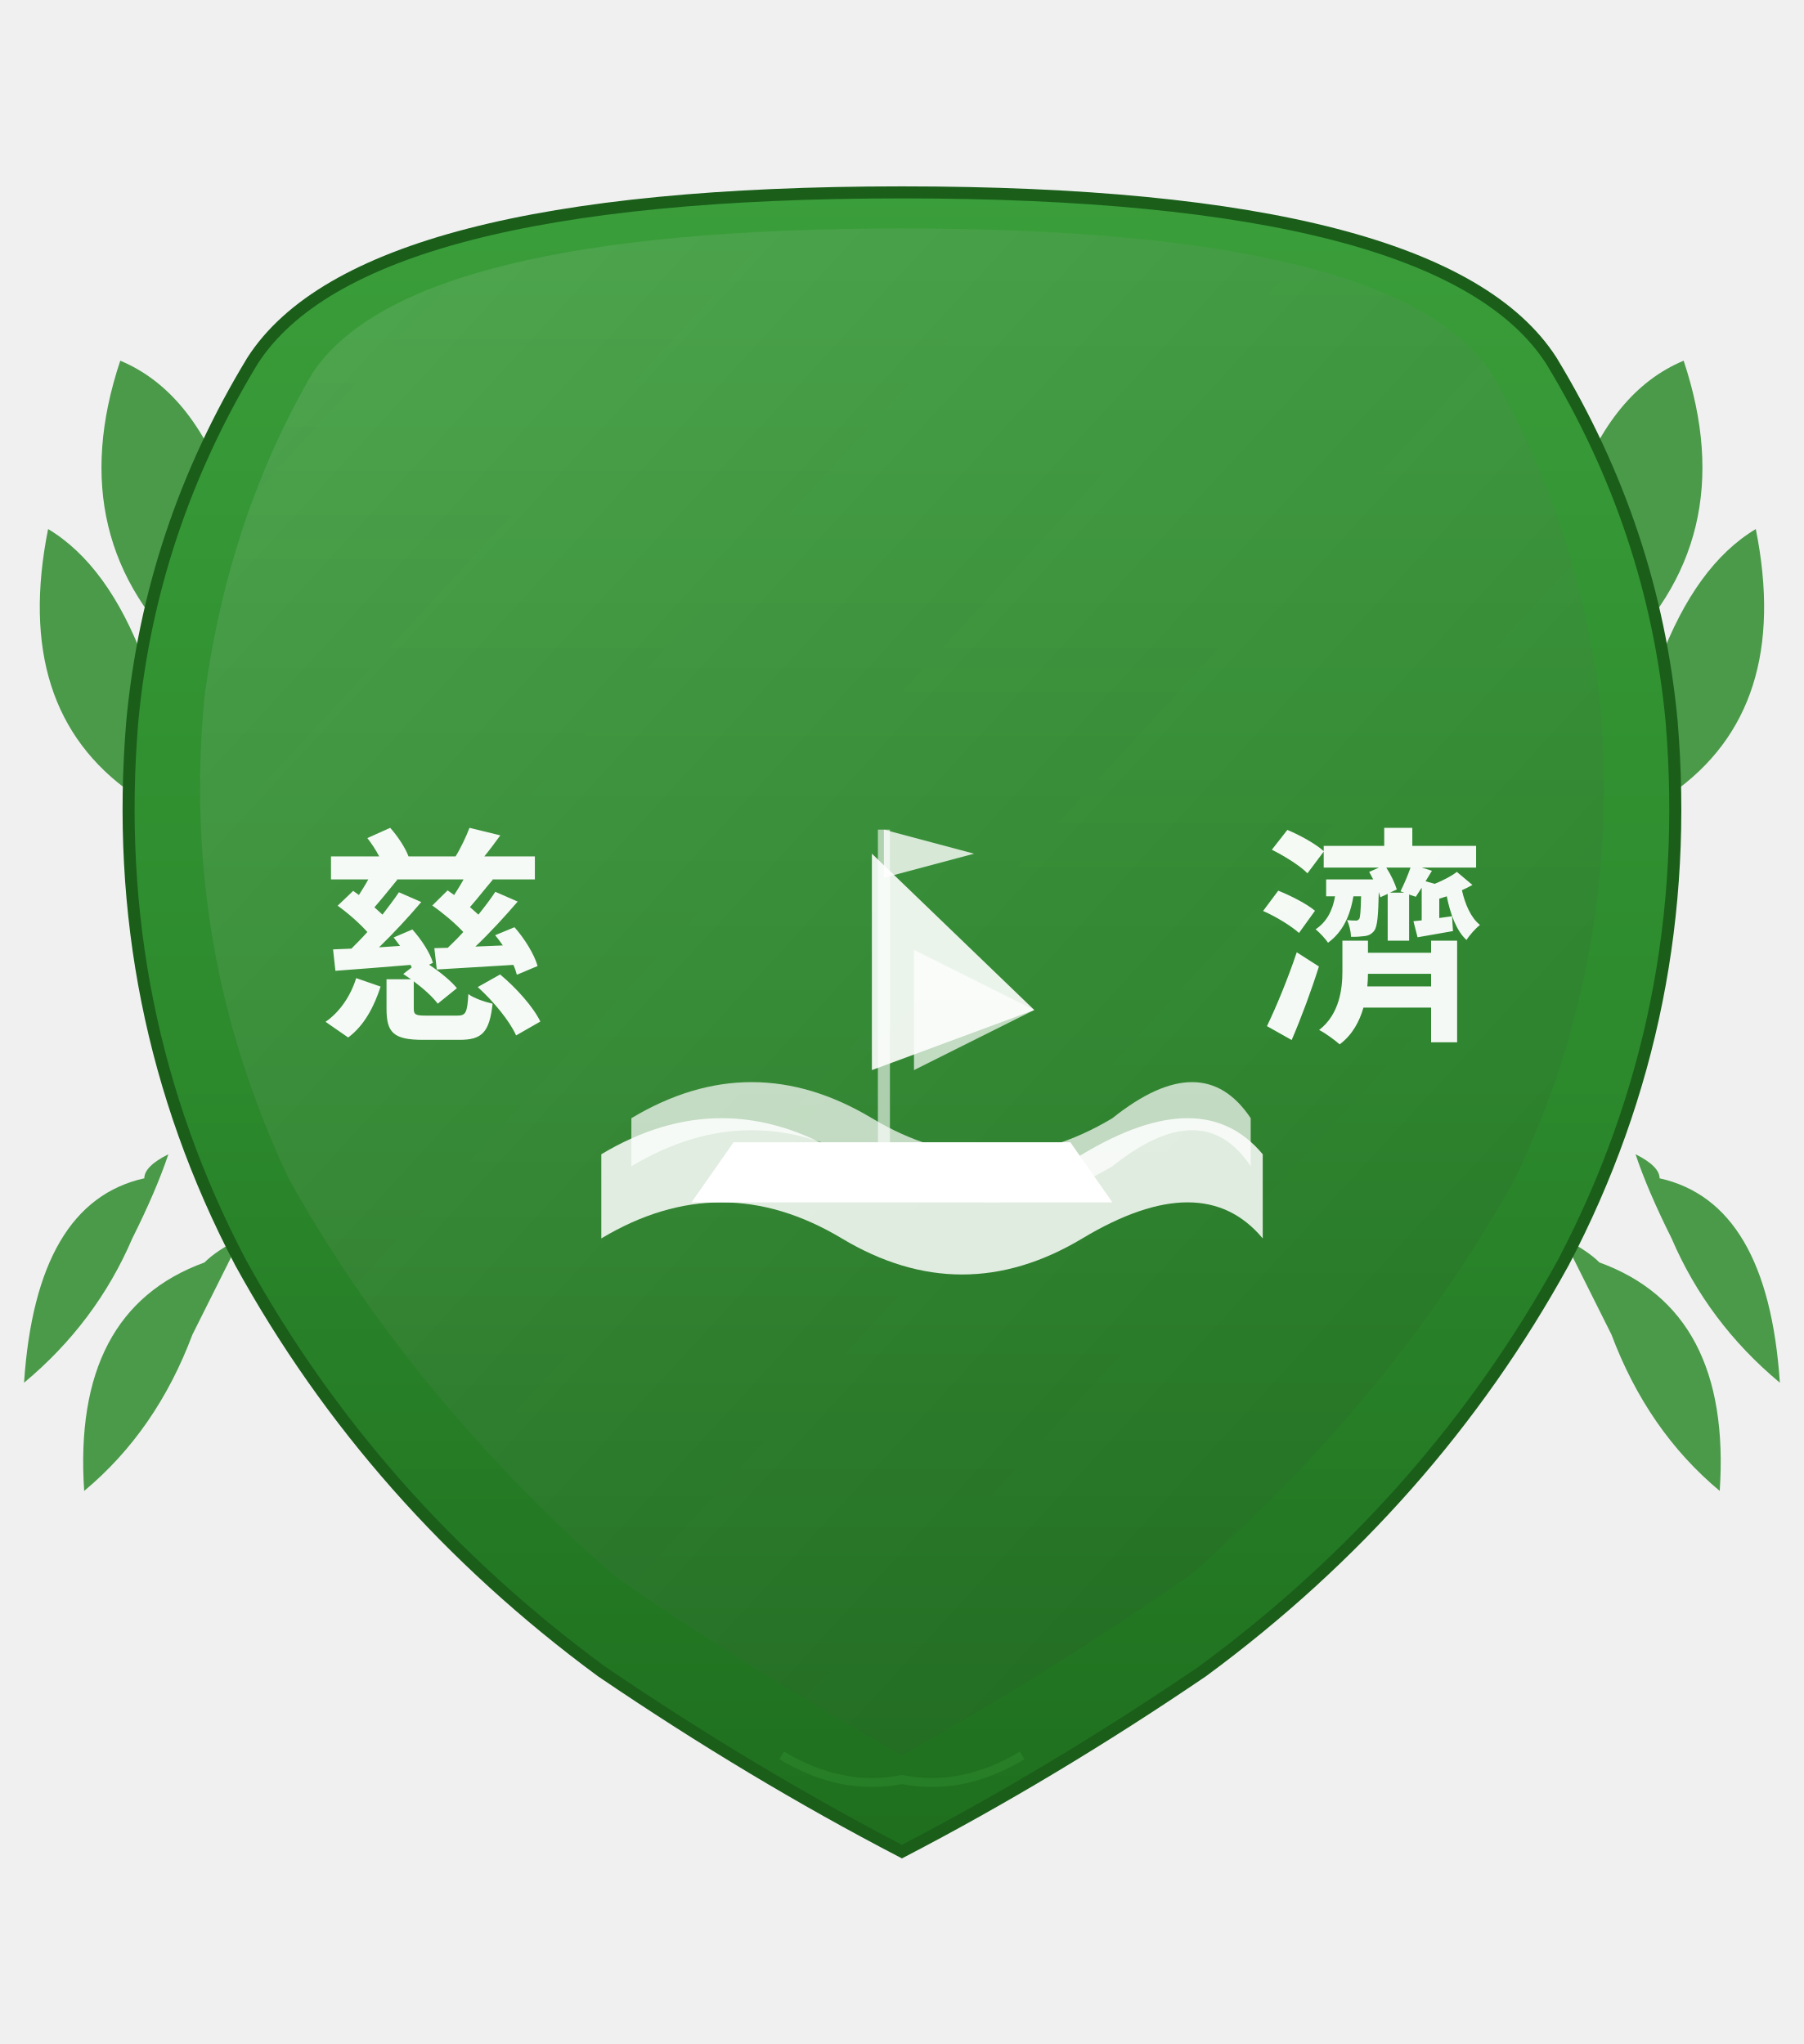
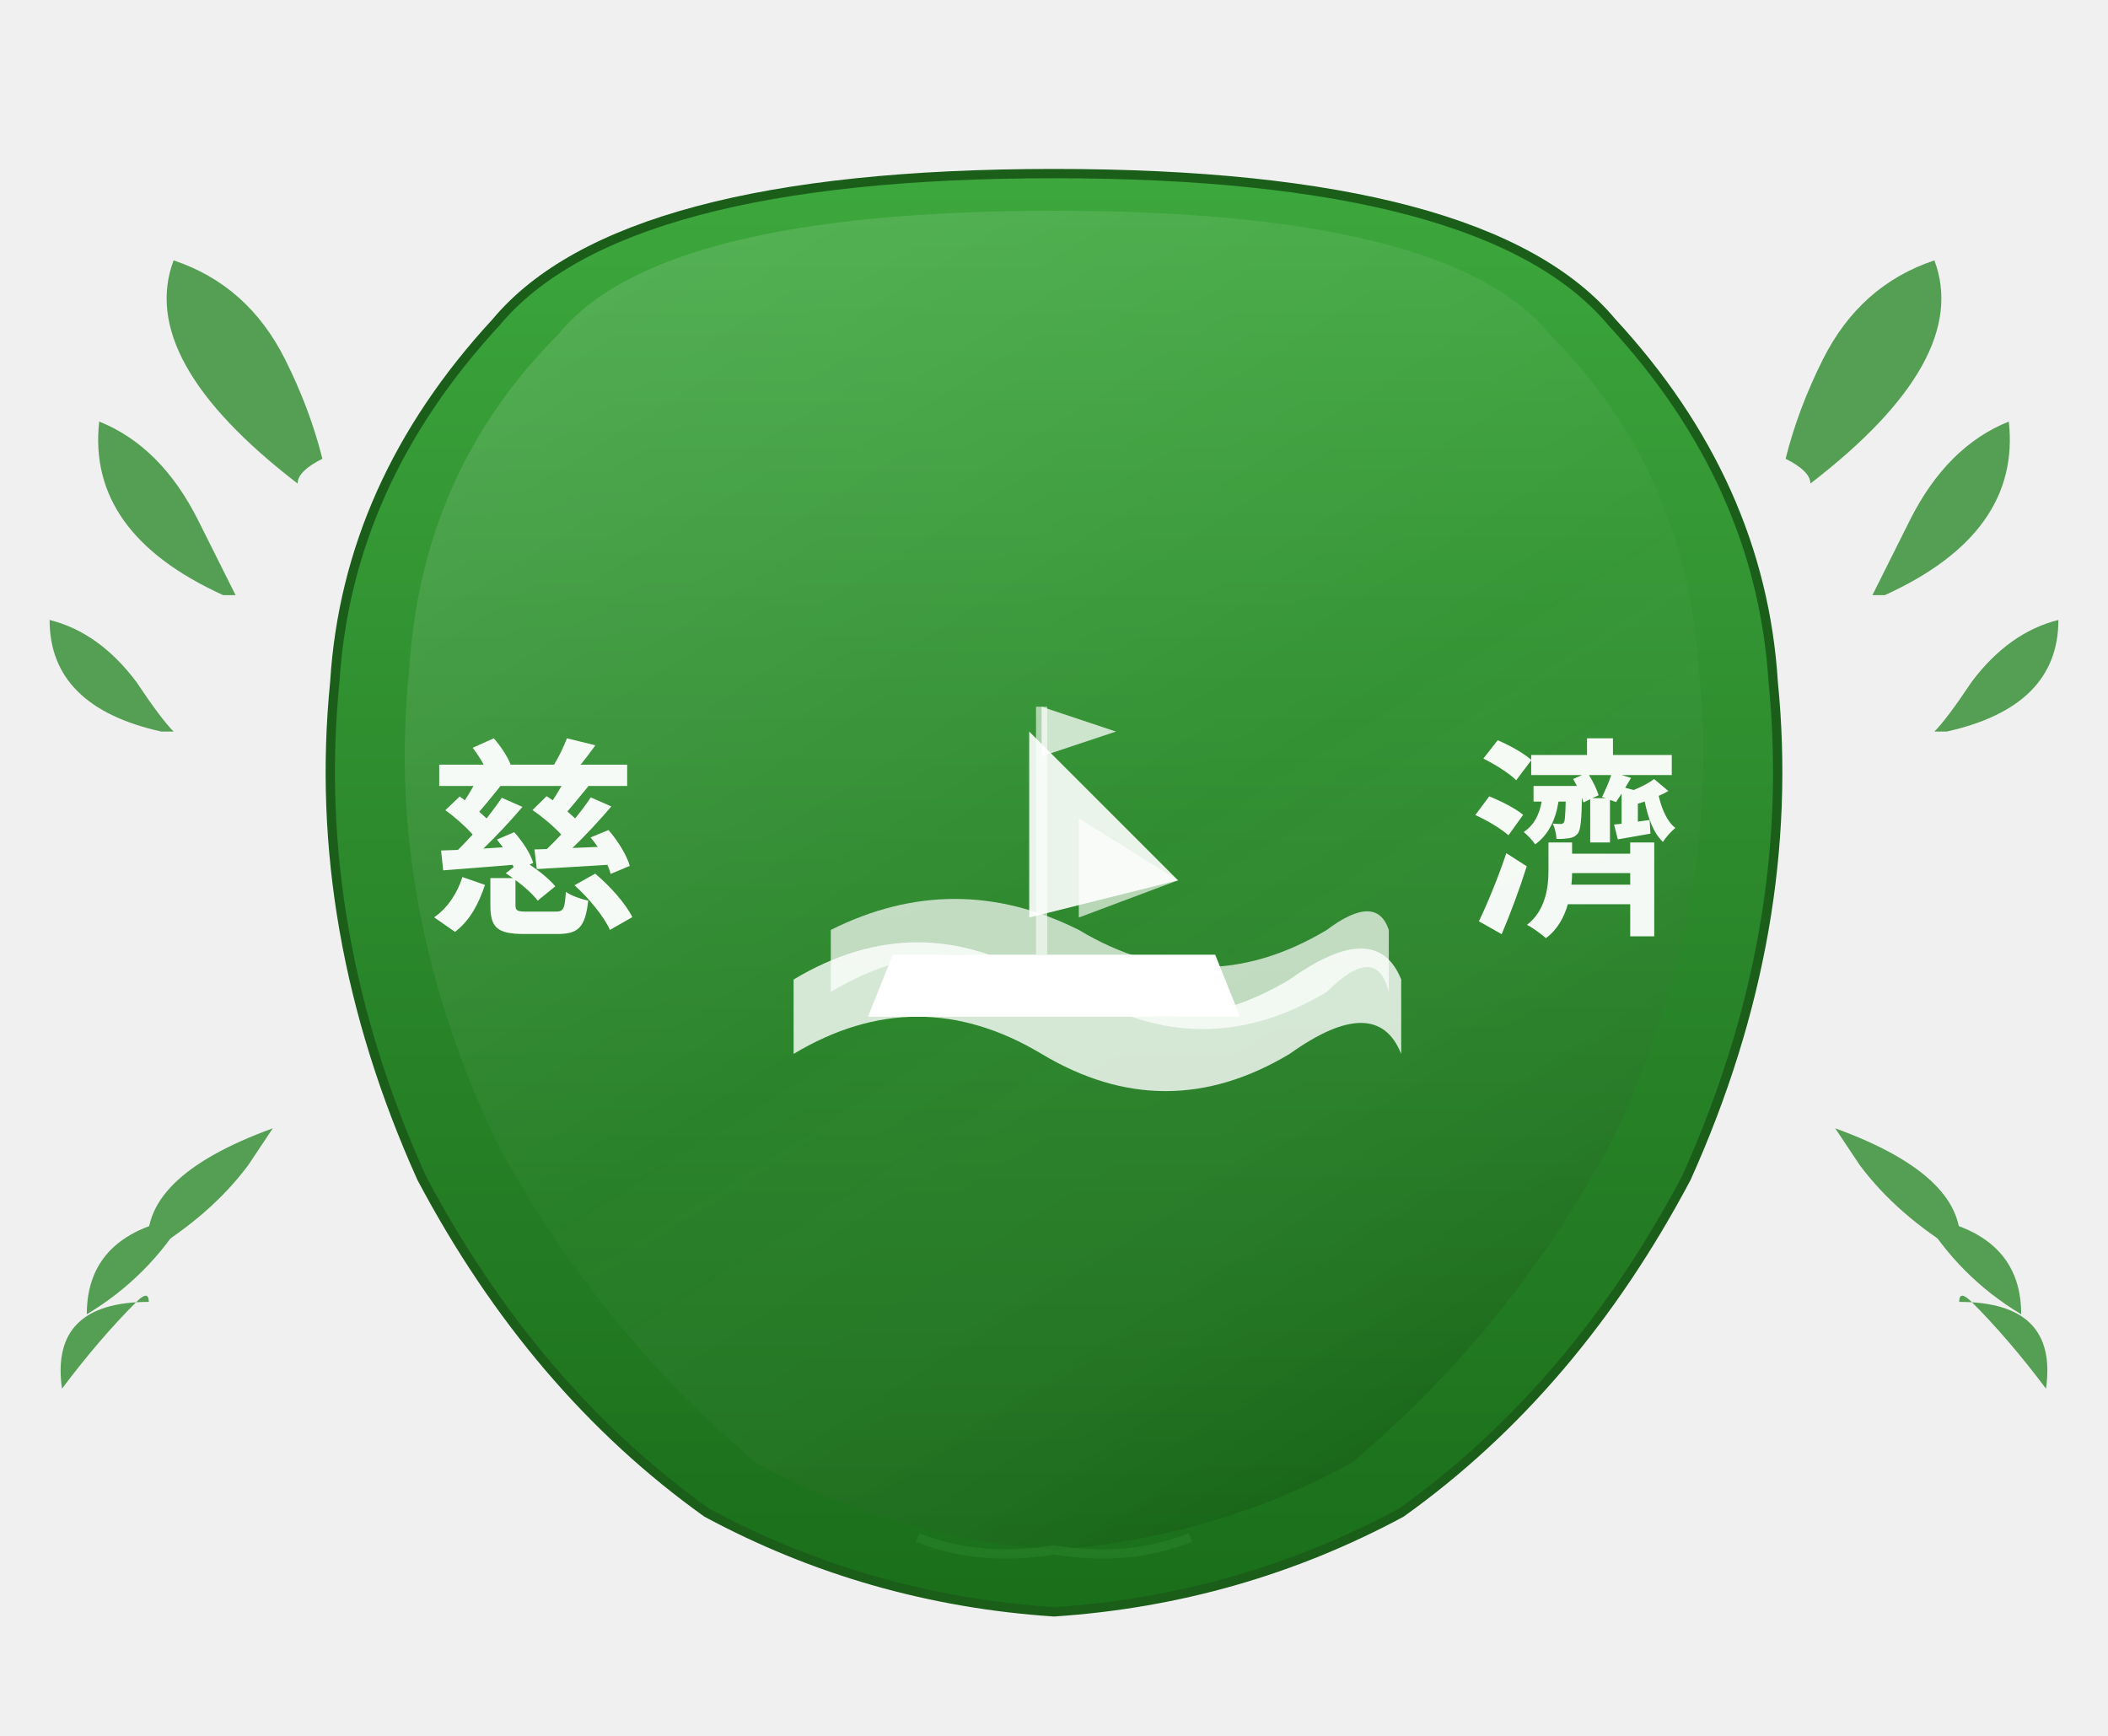
- <svg xmlns="http://www.w3.org/2000/svg" viewBox="0 0 300 340" width="300" height="340">
-   <g fill="#2D8B2D" opacity="0.85">
-     <path d="M32 110 Q10 90 20 60 Q32 65 38 82 Q40 90 42 100 Q38 100 32 110Z" />
-     <path d="M22 132 Q2 118 8 88 Q18 94 24 110 Q28 120 30 128 Q26 128 22 132Z" />
-     <path d="M34 210 Q12 218 14 248 Q26 238 32 222 Q36 214 40 206 Q36 208 34 210Z" />
-     <path d="M24 196 Q6 200 4 230 Q16 220 22 206 Q26 198 28 192 Q24 194 24 196Z" />
-     <path d="M268 110 Q290 90 280 60 Q268 65 262 82 Q260 90 258 100 Q262 100 268 110Z" />
-     <path d="M278 132 Q298 118 292 88 Q282 94 276 110 Q272 120 270 128 Q274 128 278 132Z" />
-     <path d="M266 210 Q288 218 286 248 Q274 238 268 222 Q264 214 260 206 Q264 208 266 210Z" />
-     <path d="M276 196 Q294 200 296 230 Q284 220 278 206 Q274 198 272 192 Q276 194 276 196Z" />
-   </g>
+ <svg xmlns="http://www.w3.org/2000/svg" viewBox="0 0 340 280" width="340" height="280">
  <defs>
    <linearGradient id="shieldGrad" x1="0" y1="0" x2="0" y2="1">
-       <stop offset="0%" stop-color="#3A9E3A" />
-       <stop offset="50%" stop-color="#2D8B2D" />
-       <stop offset="100%" stop-color="#1E6E1E" />
+       <stop offset="0%" stop-color="#3DA83D" />
+       <stop offset="45%" stop-color="#2D8B2D" />
+       <stop offset="100%" stop-color="#1A6E1A" />
    </linearGradient>
-     <linearGradient id="shieldHighlight" x1="0" y1="0" x2="1" y2="1">
-       <stop offset="0%" stop-color="rgba(255,255,255,0.12)" />
-       <stop offset="100%" stop-color="rgba(0,0,0,0.08)" />
+     <linearGradient id="shieldHL" x1="0" y1="0" x2="0.6" y2="1">
+       <stop offset="0%" stop-color="rgba(255,255,255,0.15)" />
+       <stop offset="60%" stop-color="rgba(255,255,255,0.02)" />
+       <stop offset="100%" stop-color="rgba(0,0,0,0.1)" />
    </linearGradient>
  </defs>
-   <path d="M150 32             Q240 32 258 60             Q275 88 278 120            Q282 168 260 210            Q238 250 200 278            Q175 295 150 308            Q125 295 100 278            Q62 250 40 210            Q18 168 22 120            Q25 88 42 60            Q60 32 150 32Z" fill="url(#shieldGrad)" stroke="#1A5E1A" stroke-width="2" />
-   <path d="M150 38             Q232 38 248 62             Q262 86 266 116            Q270 158 252 196            Q232 232 198 262            Q175 278 150 292            Q125 278 102 262            Q68 232 48 196            Q30 158 34 116            Q38 86 52 62            Q68 38 150 38Z" fill="url(#shieldHighlight)" />
-   <g transform="translate(150, 170)">
-     <path d="M-50 22 Q-30 10 -10 22 Q10 34 30 22 Q50 10 60 22               L60 36 Q50 24 30 36 Q10 48 -10 36 Q-30 24 -50 36Z" fill="white" opacity="0.85" />
-     <path d="M-45 16 Q-25 4 -5 16 Q15 28 35 16 Q50 4 58 16               L58 24 Q50 12 35 24 Q15 36 -5 24 Q-25 12 -45 24Z" fill="white" opacity="0.7" />
-     <path d="M-28 20 L-35 30 L35 30 L28 20Z" fill="white" />
-     <path d="M-5 20 L-5 -28 L22 -2 L-5 8Z" fill="white" opacity="0.9" />
-     <path d="M2 20 L2 -12 L22 -2 L2 8Z" fill="white" opacity="0.7" />
-     <line x1="-3" y1="20" x2="-3" y2="-32" stroke="white" stroke-width="2" opacity="0.6" />
-     <path d="M-3 -32 L12 -28 L-3 -24Z" fill="white" opacity="0.8" />
+   <g fill="#2D8B2D" opacity="0.8">
+     <path d="M48 78 Q22 58 28 42 Q40 46 46 58 Q50 66 52 74 Q48 76 48 78Z" />
+     <path d="M36 96 Q14 86 16 68 Q26 72 32 84 Q36 92 38 96 Q34 96 36 96Z" />
+     <path d="M26 118 Q8 114 8 100 Q16 102 22 110 Q26 116 28 118 Q24 118 26 118Z" />
+     <path d="M292 78 Q318 58 312 42 Q300 46 294 58 Q290 66 288 74 Q292 76 292 78Z" />
+     <path d="M304 96 Q326 86 324 68 Q314 72 308 84 Q304 92 302 96 Q306 96 304 96Z" />
+     <path d="M314 118 Q332 114 332 100 Q324 102 318 110 Q314 116 312 118 Q316 118 314 118Z" />
+     <path d="M44 182 Q22 190 24 202 Q34 196 40 188 Q44 182 44 182Z" />
+     <path d="M32 196 Q14 198 14 212 Q24 206 30 196Q32 194 32 196Z" />
+     <path d="M24 210 Q8 210 10 224 Q16 216 22 210Q24 208 24 210Z" />
+     <path d="M296 182 Q318 190 316 202 Q306 196 300 188 Q296 182 296 182Z" />
+     <path d="M308 196 Q326 198 326 212 Q316 206 310 196Q308 194 308 196Z" />
+     <path d="M316 210 Q332 210 330 224 Q324 216 318 210Q316 208 316 210Z" />
  </g>
-   <text x="72" y="170" text-anchor="middle" font-family="'Noto Sans TC','KaiTi','STKaiti','SimSun','MingLiU',serif" font-size="38" font-weight="700" fill="white" opacity="0.95">慈</text>
-   <text x="228" y="170" text-anchor="middle" font-family="'Noto Sans TC','KaiTi','STKaiti','SimSun','MingLiU',serif" font-size="38" font-weight="700" fill="white" opacity="0.95">濟</text>
-   <path d="M130 292 Q140 298 150 296 Q160 298 170 292" fill="none" stroke="#2D8B2D" stroke-width="1.5" opacity="0.5" />
+   <path d="M170 28             Q240 28 260 52             Q284 78 286 110            Q290 150 272 190            Q254 224 226 244            Q200 258 170 260            Q140 258 114 244            Q86 224 68 190            Q50 150 54 110            Q56 78 80 52            Q100 28 170 28Z" fill="url(#shieldGrad)" stroke="#1A5E1A" stroke-width="1.5" />
+   <path d="M170 34             Q234 34 250 54             Q272 76 274 108            Q278 146 260 184            Q244 214 218 236            Q196 248 170 250            Q144 248 122 236            Q96 214 80 184            Q62 146 66 108            Q68 76 90 54            Q106 34 170 34Z" fill="url(#shieldHL)" />
+   <g transform="translate(170, 142)">
+     <path d="M-42 16 Q-22 4 -2 16 Q18 28 38 16 Q52 6 56 16               L56 28 Q52 18 38 28 Q18 40 -2 28 Q-22 16 -42 28Z" fill="white" opacity="0.8" />
+     <path d="M-36 8 Q-16 -2 4 8 Q24 20 44 8 Q52 2 54 8               L54 18 Q52 10 44 18 Q24 30 4 18 Q-16 6 -36 18Z" fill="white" opacity="0.7" />
+     <path d="M-26 12 L-30 22 L30 22 L26 12Z" fill="white" />
+     <path d="M-4 12 L-4 -24 L20 0 L-4 6Z" fill="white" opacity="0.9" />
+     <path d="M4 12 L4 -10 L20 0 L4 6Z" fill="white" opacity="0.65" />
+     <line x1="-2" y1="12" x2="-2" y2="-28" stroke="white" stroke-width="1.8" opacity="0.6" />
+     <path d="M-2 -28 L10 -24 L-2 -20Z" fill="white" opacity="0.75" />
+   </g>
+   <text x="86" y="148" text-anchor="middle" font-family="'Noto Sans TC','KaiTi','STKaiti','SimSun','MingLiU',serif" font-size="34" font-weight="700" fill="white" opacity="0.95">慈</text>
+   <text x="254" y="148" text-anchor="middle" font-family="'Noto Sans TC','KaiTi','STKaiti','SimSun','MingLiU',serif" font-size="34" font-weight="700" fill="white" opacity="0.95">濟</text>
+   <path d="M148 248 Q158 252 170 250 Q182 252 192 248" fill="none" stroke="#2D8B2D" stroke-width="1.5" opacity="0.4" />
</svg>
